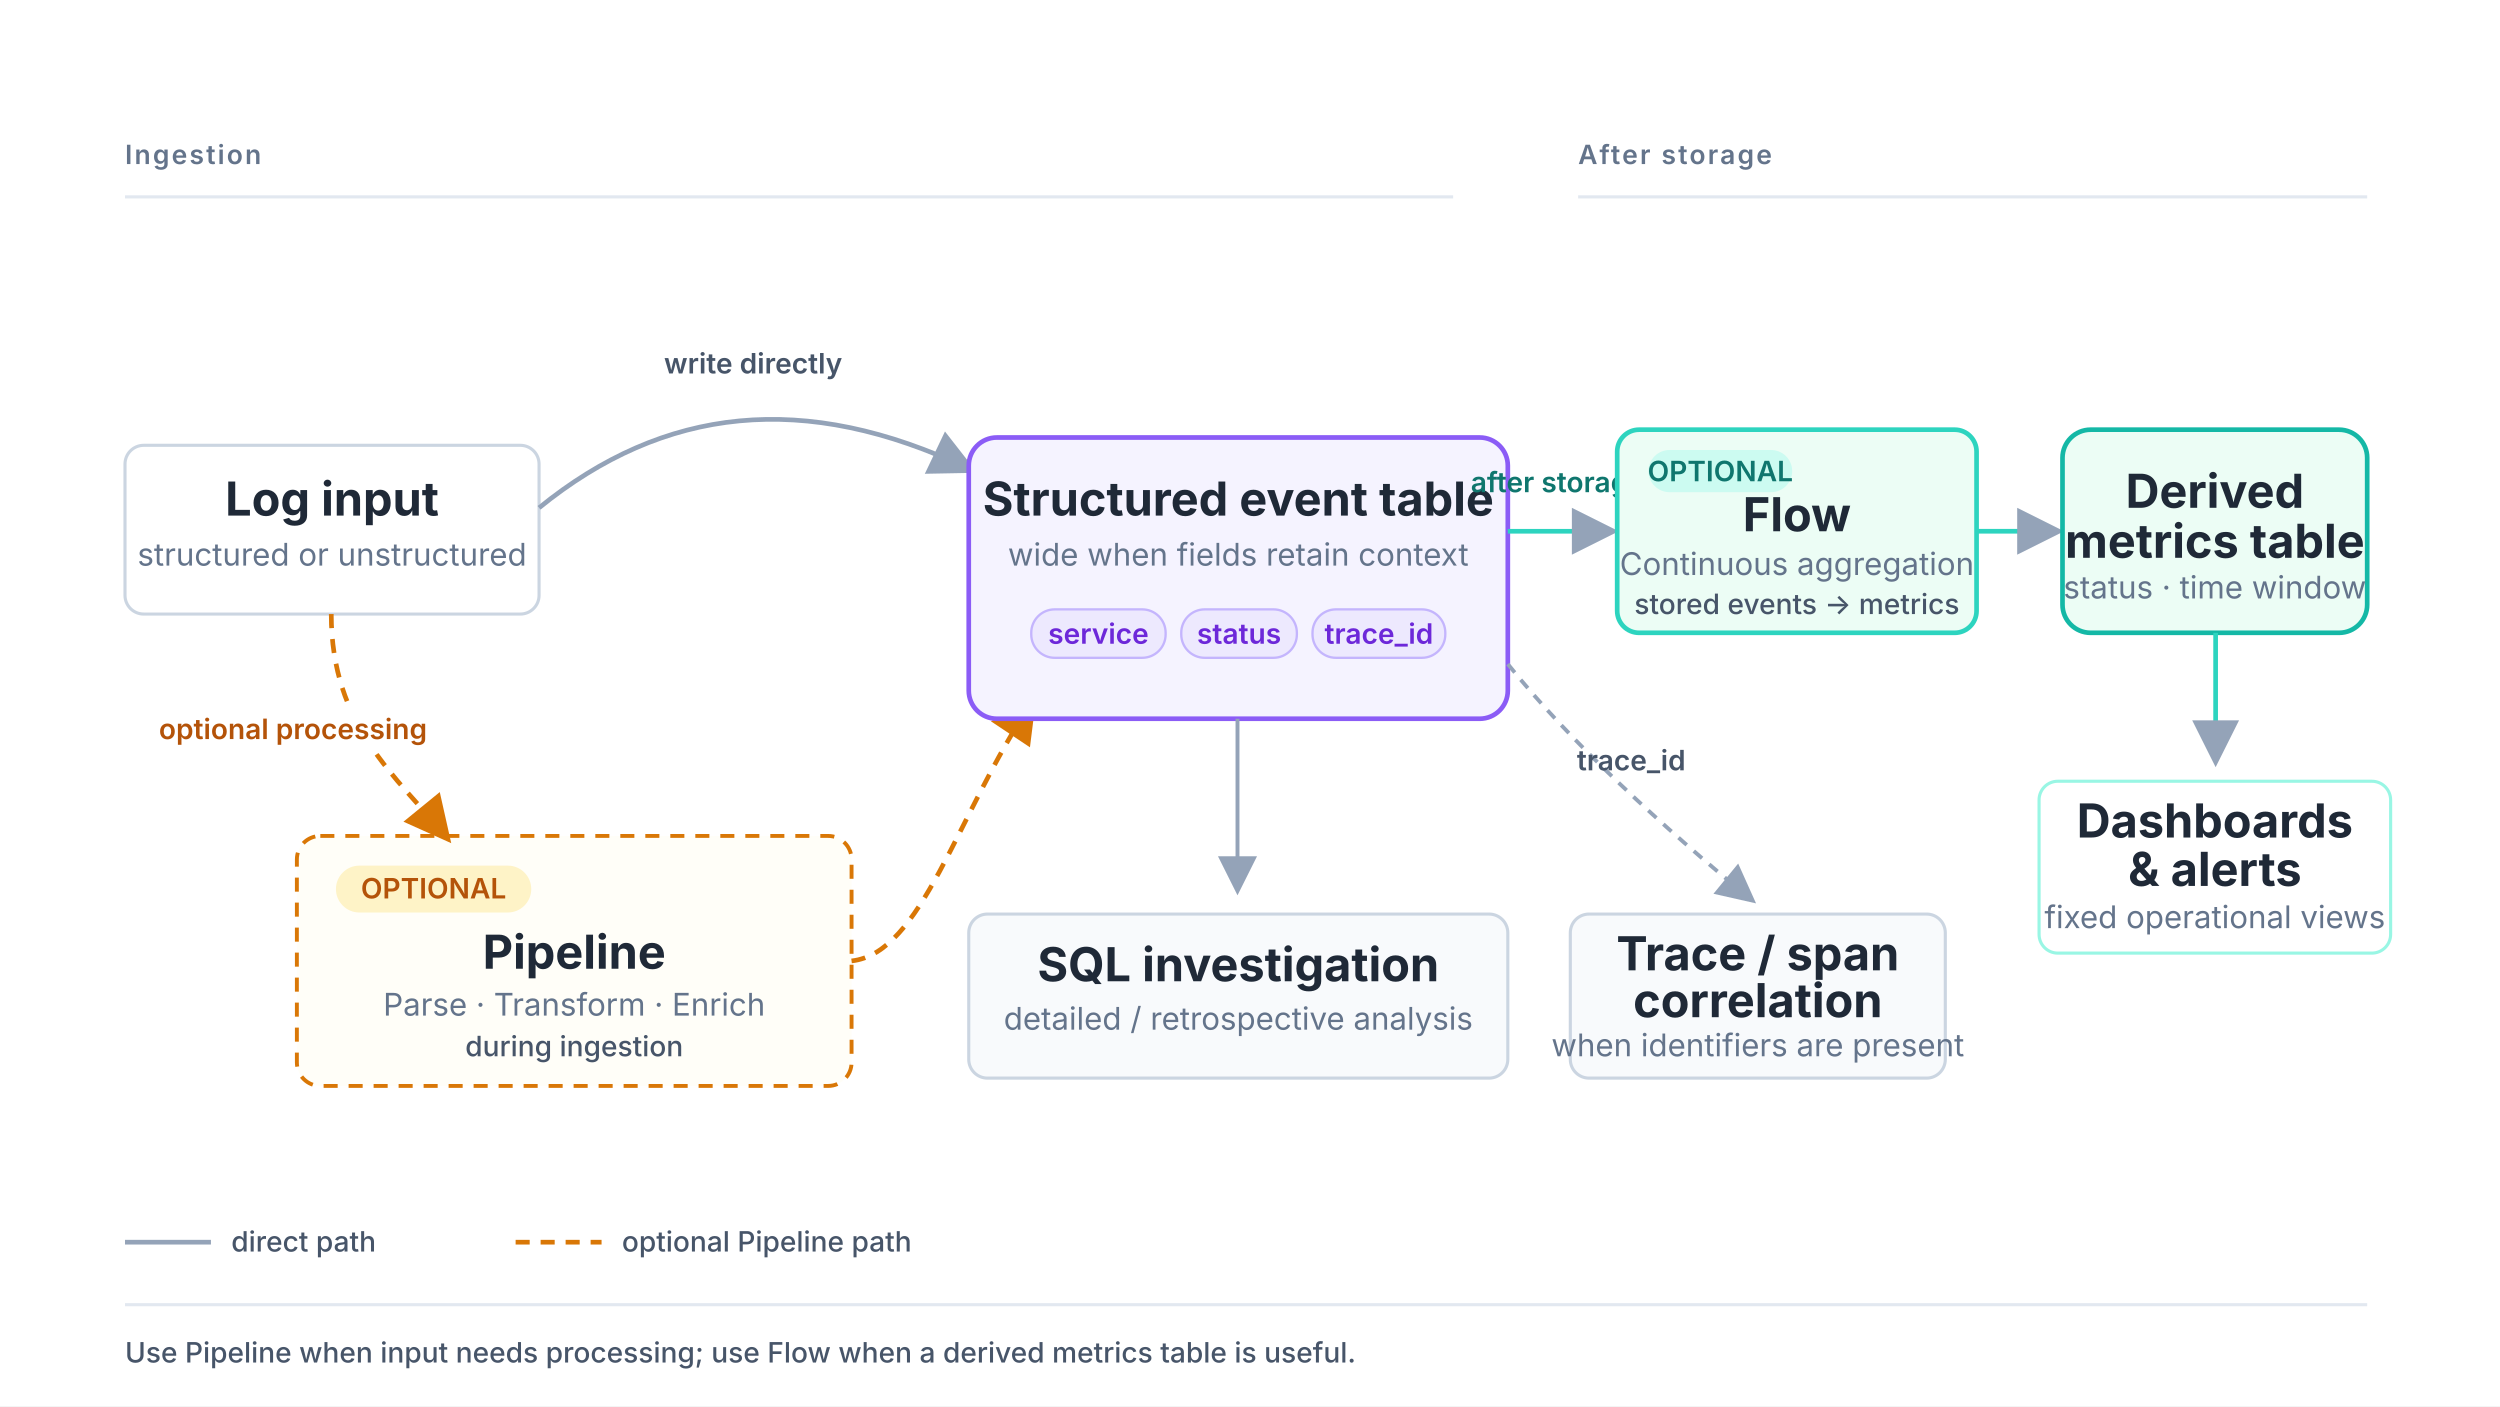
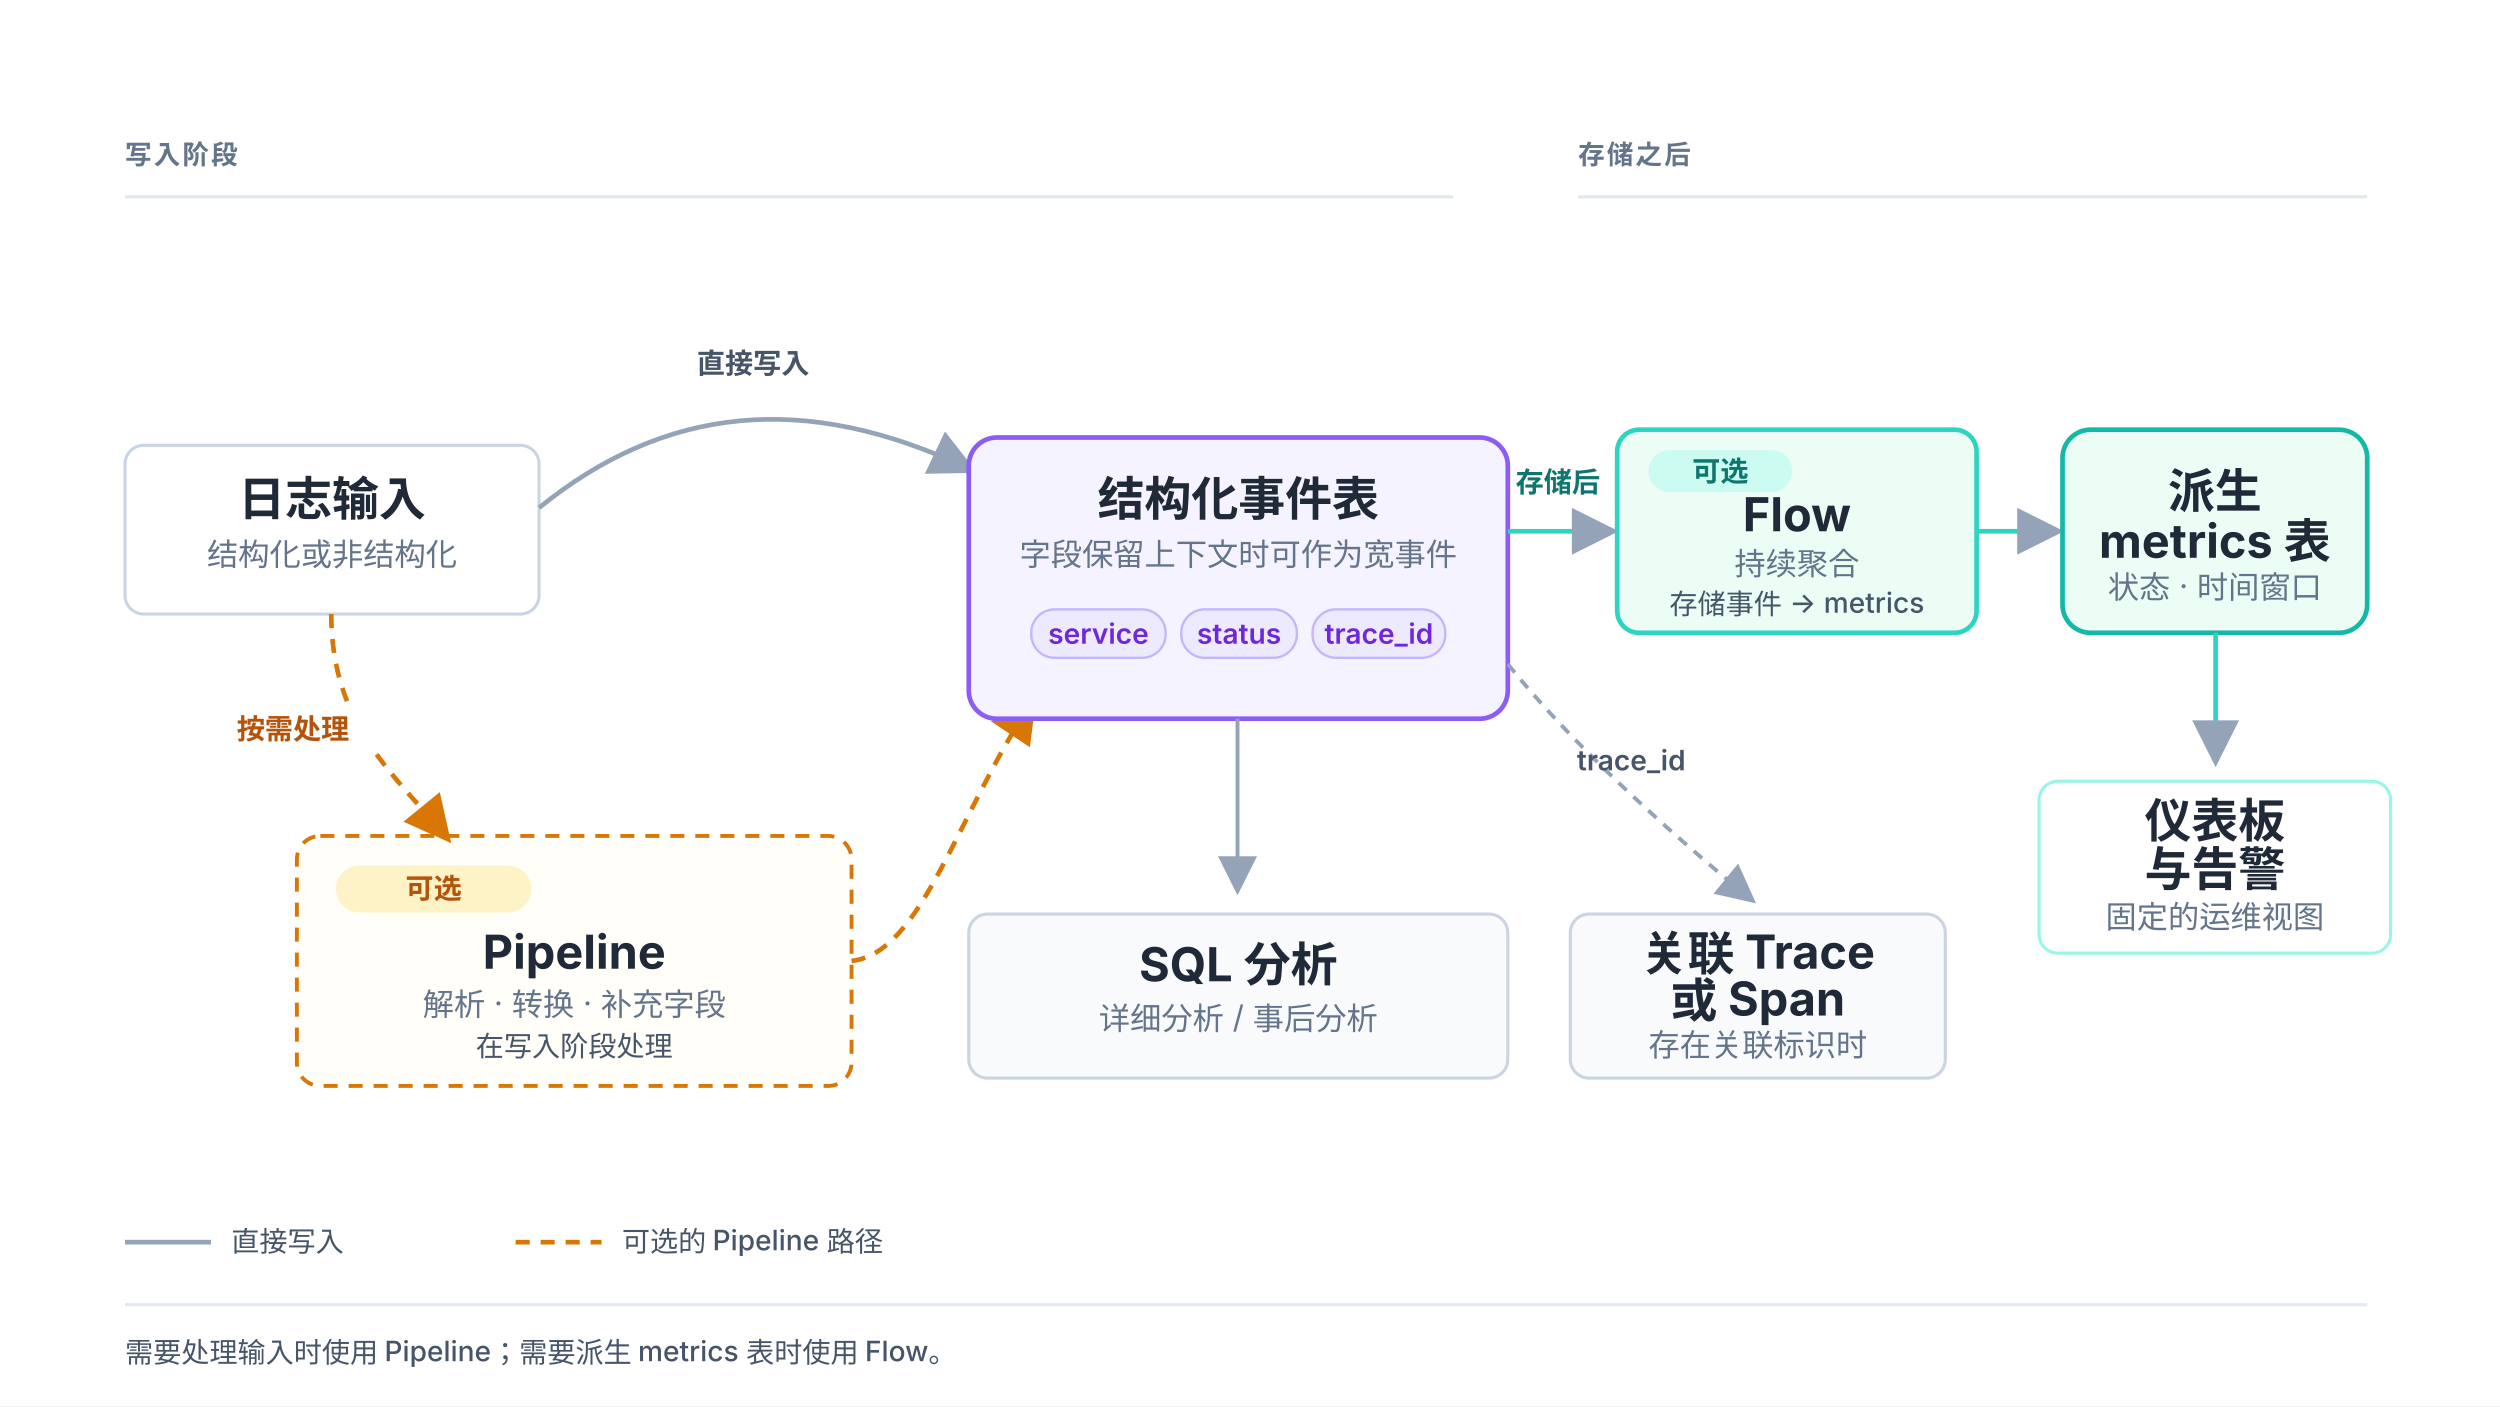
<svg xmlns="http://www.w3.org/2000/svg" width="1600" height="900" viewBox="0 0 1600 900" role="img" aria-labelledby="title desc">
  <defs>
    <marker id="arrow-slate" markerWidth="10" markerHeight="10" refX="8" refY="5" orient="auto" markerUnits="strokeWidth">
      <path d="M0,0 L10,5 L0,10 z" fill="#94A3B8" />
    </marker>
    <marker id="arrow-amber" markerWidth="10" markerHeight="10" refX="8" refY="5" orient="auto" markerUnits="strokeWidth">
      <path d="M0,0 L10,5 L0,10 z" fill="#D97706" />
    </marker>
    <marker id="arrow-purple" markerWidth="10" markerHeight="10" refX="8" refY="5" orient="auto" markerUnits="strokeWidth">
      <path d="M0,0 L10,5 L0,10 z" fill="#8B5CF6" />
    </marker>
    <style>
      .font { font-family: Inter, ui-sans-serif, system-ui, -apple-system, BlinkMacSystemFont, "Segoe UI", sans-serif; }
-       .kicker { font: 600 17px Inter, ui-sans-serif, system-ui, sans-serif; letter-spacing: .08em; text-transform: uppercase; fill: #64748B; }
+       .kicker { font: 600 17px Inter, ui-sans-serif, system-ui, sans-serif; letter-spacing: .08em; fill: #64748B; }
      .title { font: 650 30px Inter, ui-sans-serif, system-ui, sans-serif; fill: #1F2937; }
      .sub { font: 400 20px Inter, ui-sans-serif, system-ui, sans-serif; fill: #64748B; }
      .small { font: 500 18px Inter, ui-sans-serif, system-ui, sans-serif; fill: #475569; }
      .edge { font: 600 18px Inter, ui-sans-serif, system-ui, sans-serif; fill: #475569; }
      .amberText { font: 600 18px Inter, ui-sans-serif, system-ui, sans-serif; fill: #B45309; }
      .purpleText { font: 600 18px Inter, ui-sans-serif, system-ui, sans-serif; fill: #6D28D9; }
      .tealText { font: 600 18px Inter, ui-sans-serif, system-ui, sans-serif; fill: #0F766E; }
    </style>
  </defs>
  <rect width="1600" height="900" fill="#FFFFFF" />
-   <text x="80" y="105" class="kicker">Ingestion</text>
+   <text x="80" y="105" class="kicker">写入阶段</text>
  <line x1="80" y1="126" x2="930" y2="126" stroke="#E2E8F0" stroke-width="2" />
-   <text x="1010" y="105" class="kicker">After storage</text>
+   <text x="1010" y="105" class="kicker">存储之后</text>
  <line x1="1010" y1="126" x2="1515" y2="126" stroke="#E2E8F0" stroke-width="2" />
  <rect x="80" y="285" width="265" height="108" rx="12" fill="#FFFFFF" stroke="#CBD5E1" stroke-width="2" />
-   <text x="212.5" y="330" text-anchor="middle" class="title">Log input</text>
-   <text x="212.5" y="362" text-anchor="middle" class="sub">structured or unstructured</text>
+   <text x="212.5" y="330" text-anchor="middle" class="title">日志输入</text>
+   <text x="212.5" y="362" text-anchor="middle" class="sub">结构化或非结构化</text>
  <path d="M345 325 C425 260, 515 250, 620 300" fill="none" stroke="#94A3B8" stroke-width="3" marker-end="url(#arrow-slate)" />
  <rect x="407" y="214" width="150" height="36" rx="18" fill="#FFFFFF" />
-   <text x="482" y="239" text-anchor="middle" class="edge">write directly</text>
+   <text x="482" y="239" text-anchor="middle" class="edge">直接写入</text>
  <rect x="190" y="535" width="355" height="160" rx="15" fill="#FFFEF8" stroke="#D97706" stroke-width="2.5" stroke-dasharray="9 7" />
  <rect x="215" y="554" width="125" height="30" rx="15" fill="#FEF3C7" />
-   <text x="277.5" y="575" text-anchor="middle" class="amberText">OPTIONAL</text>
+   <text x="277.5" y="575" text-anchor="middle" class="amberText">可选</text>
  <text x="367.5" y="620" text-anchor="middle" class="title">Pipeline</text>
-   <text x="367.5" y="650" text-anchor="middle" class="sub">Parse · Transform · Enrich</text>
-   <text x="367.5" y="676" text-anchor="middle" class="small">during ingestion</text>
+   <text x="367.5" y="650" text-anchor="middle" class="sub">解析 · 转换 · 补充字段</text>
+   <text x="367.5" y="676" text-anchor="middle" class="small">在写入阶段处理</text>
  <path d="M212 393 C212 465, 254 497, 285 535" fill="none" stroke="#D97706" stroke-width="3" stroke-dasharray="9 7" marker-end="url(#arrow-amber)" />
  <rect x="91" y="452" width="193" height="30" rx="15" fill="#FFFFFF" />
-   <text x="187.5" y="473" text-anchor="middle" class="amberText">optional processing</text>
+   <text x="187.5" y="473" text-anchor="middle" class="amberText">按需处理</text>
  <path d="M545 615 C590 610, 612 522, 660 450" fill="none" stroke="#D97706" stroke-width="3" stroke-dasharray="9 7" marker-end="url(#arrow-amber)" />
  <rect x="620" y="280" width="345" height="180" rx="18" fill="#F5F3FF" stroke="#8B5CF6" stroke-width="3" />
-   <text x="792.5" y="330" text-anchor="middle" class="title">Structured event table</text>
-   <text x="792.5" y="362" text-anchor="middle" class="sub">wide when fields retain context</text>
+   <text x="792.5" y="330" text-anchor="middle" class="title">结构化事件表</text>
+   <text x="792.5" y="362" text-anchor="middle" class="sub">字段保留上下文时可作为宽事件</text>
  <g fill="#EDE9FE" stroke="#C4B5FD" stroke-width="1.5">
    <rect x="660" y="390" width="86" height="31" rx="15" />
    <rect x="756" y="390" width="74" height="31" rx="15" />
    <rect x="840" y="390" width="85" height="31" rx="15" />
  </g>
  <text x="703" y="412" text-anchor="middle" class="purpleText">service</text>
  <text x="793" y="412" text-anchor="middle" class="purpleText">status</text>
  <text x="882.5" y="412" text-anchor="middle" class="purpleText">trace_id</text>
  <path d="M965 340 C993 340, 1003 340, 1030 340" fill="none" stroke="#2DD4BF" stroke-width="3" marker-end="url(#arrow-slate)" />
-   <text x="997" y="315" text-anchor="middle" class="tealText">after storage</text>
+   <text x="997" y="315" text-anchor="middle" class="tealText">存储后</text>
  <rect x="1035" y="275" width="230" height="130" rx="14" fill="#ECFDF5" stroke="#2DD4BF" stroke-width="3" />
  <rect x="1055" y="288" width="92" height="27" rx="13.5" fill="#CCFBF1" />
-   <text x="1101" y="308" text-anchor="middle" class="tealText">OPTIONAL</text>
+   <text x="1101" y="308" text-anchor="middle" class="tealText">可选</text>
  <text x="1150" y="340" text-anchor="middle" class="title">Flow</text>
-   <text x="1150" y="368" text-anchor="middle" class="sub">Continuous aggregation</text>
-   <text x="1150" y="393" text-anchor="middle" class="small">stored events → metrics</text>
+   <text x="1150" y="368" text-anchor="middle" class="sub">持续聚合</text>
+   <text x="1150" y="393" text-anchor="middle" class="small">存储事件 → metrics</text>
  <path d="M1265 340 L1315 340" fill="none" stroke="#2DD4BF" stroke-width="3" marker-end="url(#arrow-slate)" />
  <rect x="1320" y="275" width="195" height="130" rx="18" fill="#ECFDF5" stroke="#14B8A6" stroke-width="3" />
-   <text x="1417.5" y="325" text-anchor="middle" class="title">Derived</text>
-   <text x="1417.5" y="357" text-anchor="middle" class="title">metrics table</text>
-   <text x="1417.5" y="383" text-anchor="middle" class="sub">status · time window</text>
+   <text x="1417.5" y="325" text-anchor="middle" class="title">派生</text>
+   <text x="1417.5" y="357" text-anchor="middle" class="title">metrics 表</text>
+   <text x="1417.5" y="383" text-anchor="middle" class="sub">状态 · 时间窗口</text>
  <path d="M1418 405 L1418 485" fill="none" stroke="#2DD4BF" stroke-width="3" marker-end="url(#arrow-slate)" />
  <rect x="1305" y="500" width="225" height="110" rx="12" fill="#FFFFFF" stroke="#99F6E4" stroke-width="2" />
-   <text x="1417.5" y="536" text-anchor="middle" class="title">Dashboards</text>
-   <text x="1417.5" y="567" text-anchor="middle" class="title">&amp; alerts</text>
-   <text x="1417.5" y="594" text-anchor="middle" class="sub">fixed operational views</text>
+   <text x="1417.5" y="536" text-anchor="middle" class="title">仪表板</text>
+   <text x="1417.5" y="567" text-anchor="middle" class="title">与告警</text>
+   <text x="1417.5" y="594" text-anchor="middle" class="sub">固定的运维视图</text>
  <path d="M792 460 L792 568" fill="none" stroke="#94A3B8" stroke-width="2.5" marker-end="url(#arrow-slate)" />
  <rect x="620" y="585" width="345" height="105" rx="12" fill="#F8FAFC" stroke="#CBD5E1" stroke-width="2" />
-   <text x="792.5" y="628" text-anchor="middle" class="title">SQL investigation</text>
-   <text x="792.5" y="659" text-anchor="middle" class="sub">detailed / retrospective analysis</text>
+   <text x="792.5" y="628" text-anchor="middle" class="title">SQL 分析</text>
+   <text x="792.5" y="659" text-anchor="middle" class="sub">详细分析 / 事后分析</text>
  <path d="M965 425 C1005 475, 1065 530, 1120 575" fill="none" stroke="#94A3B8" stroke-width="2.5" stroke-dasharray="7 6" marker-end="url(#arrow-slate)" />
  <text x="1044" y="493" text-anchor="middle" class="edge">trace_id</text>
  <rect x="1005" y="585" width="240" height="105" rx="12" fill="#F8FAFC" stroke="#CBD5E1" stroke-width="2" />
-   <text x="1125" y="621" text-anchor="middle" class="title">Trace / span</text>
-   <text x="1125" y="651" text-anchor="middle" class="title">correlation</text>
-   <text x="1125" y="676" text-anchor="middle" class="sub">when identifiers are present</text>
+   <text x="1125" y="621" text-anchor="middle" class="title">关联 Trace</text>
+   <text x="1125" y="651" text-anchor="middle" class="title">或 Span</text>
+   <text x="1125" y="676" text-anchor="middle" class="sub">存在关联标识时</text>
  <line x1="80" y1="795" x2="135" y2="795" stroke="#94A3B8" stroke-width="3" />
-   <text x="148" y="801" class="small">direct path</text>
+   <text x="148" y="801" class="small">直接写入</text>
  <line x1="330" y1="795" x2="385" y2="795" stroke="#D97706" stroke-width="3" stroke-dasharray="9 7" />
-   <text x="398" y="801" class="small">optional Pipeline path</text>
+   <text x="398" y="801" class="small">可选的 Pipeline 路径</text>
  <line x1="80" y1="835" x2="1515" y2="835" stroke="#E2E8F0" stroke-width="2" />
-   <text x="80" y="872" class="small">Use Pipeline when input needs processing; use Flow when a derived metrics table is useful.</text>
+   <text x="80" y="872" class="small">需要处理输入时使用 Pipeline；需要派生 metrics 表时使用 Flow。</text>
</svg>
